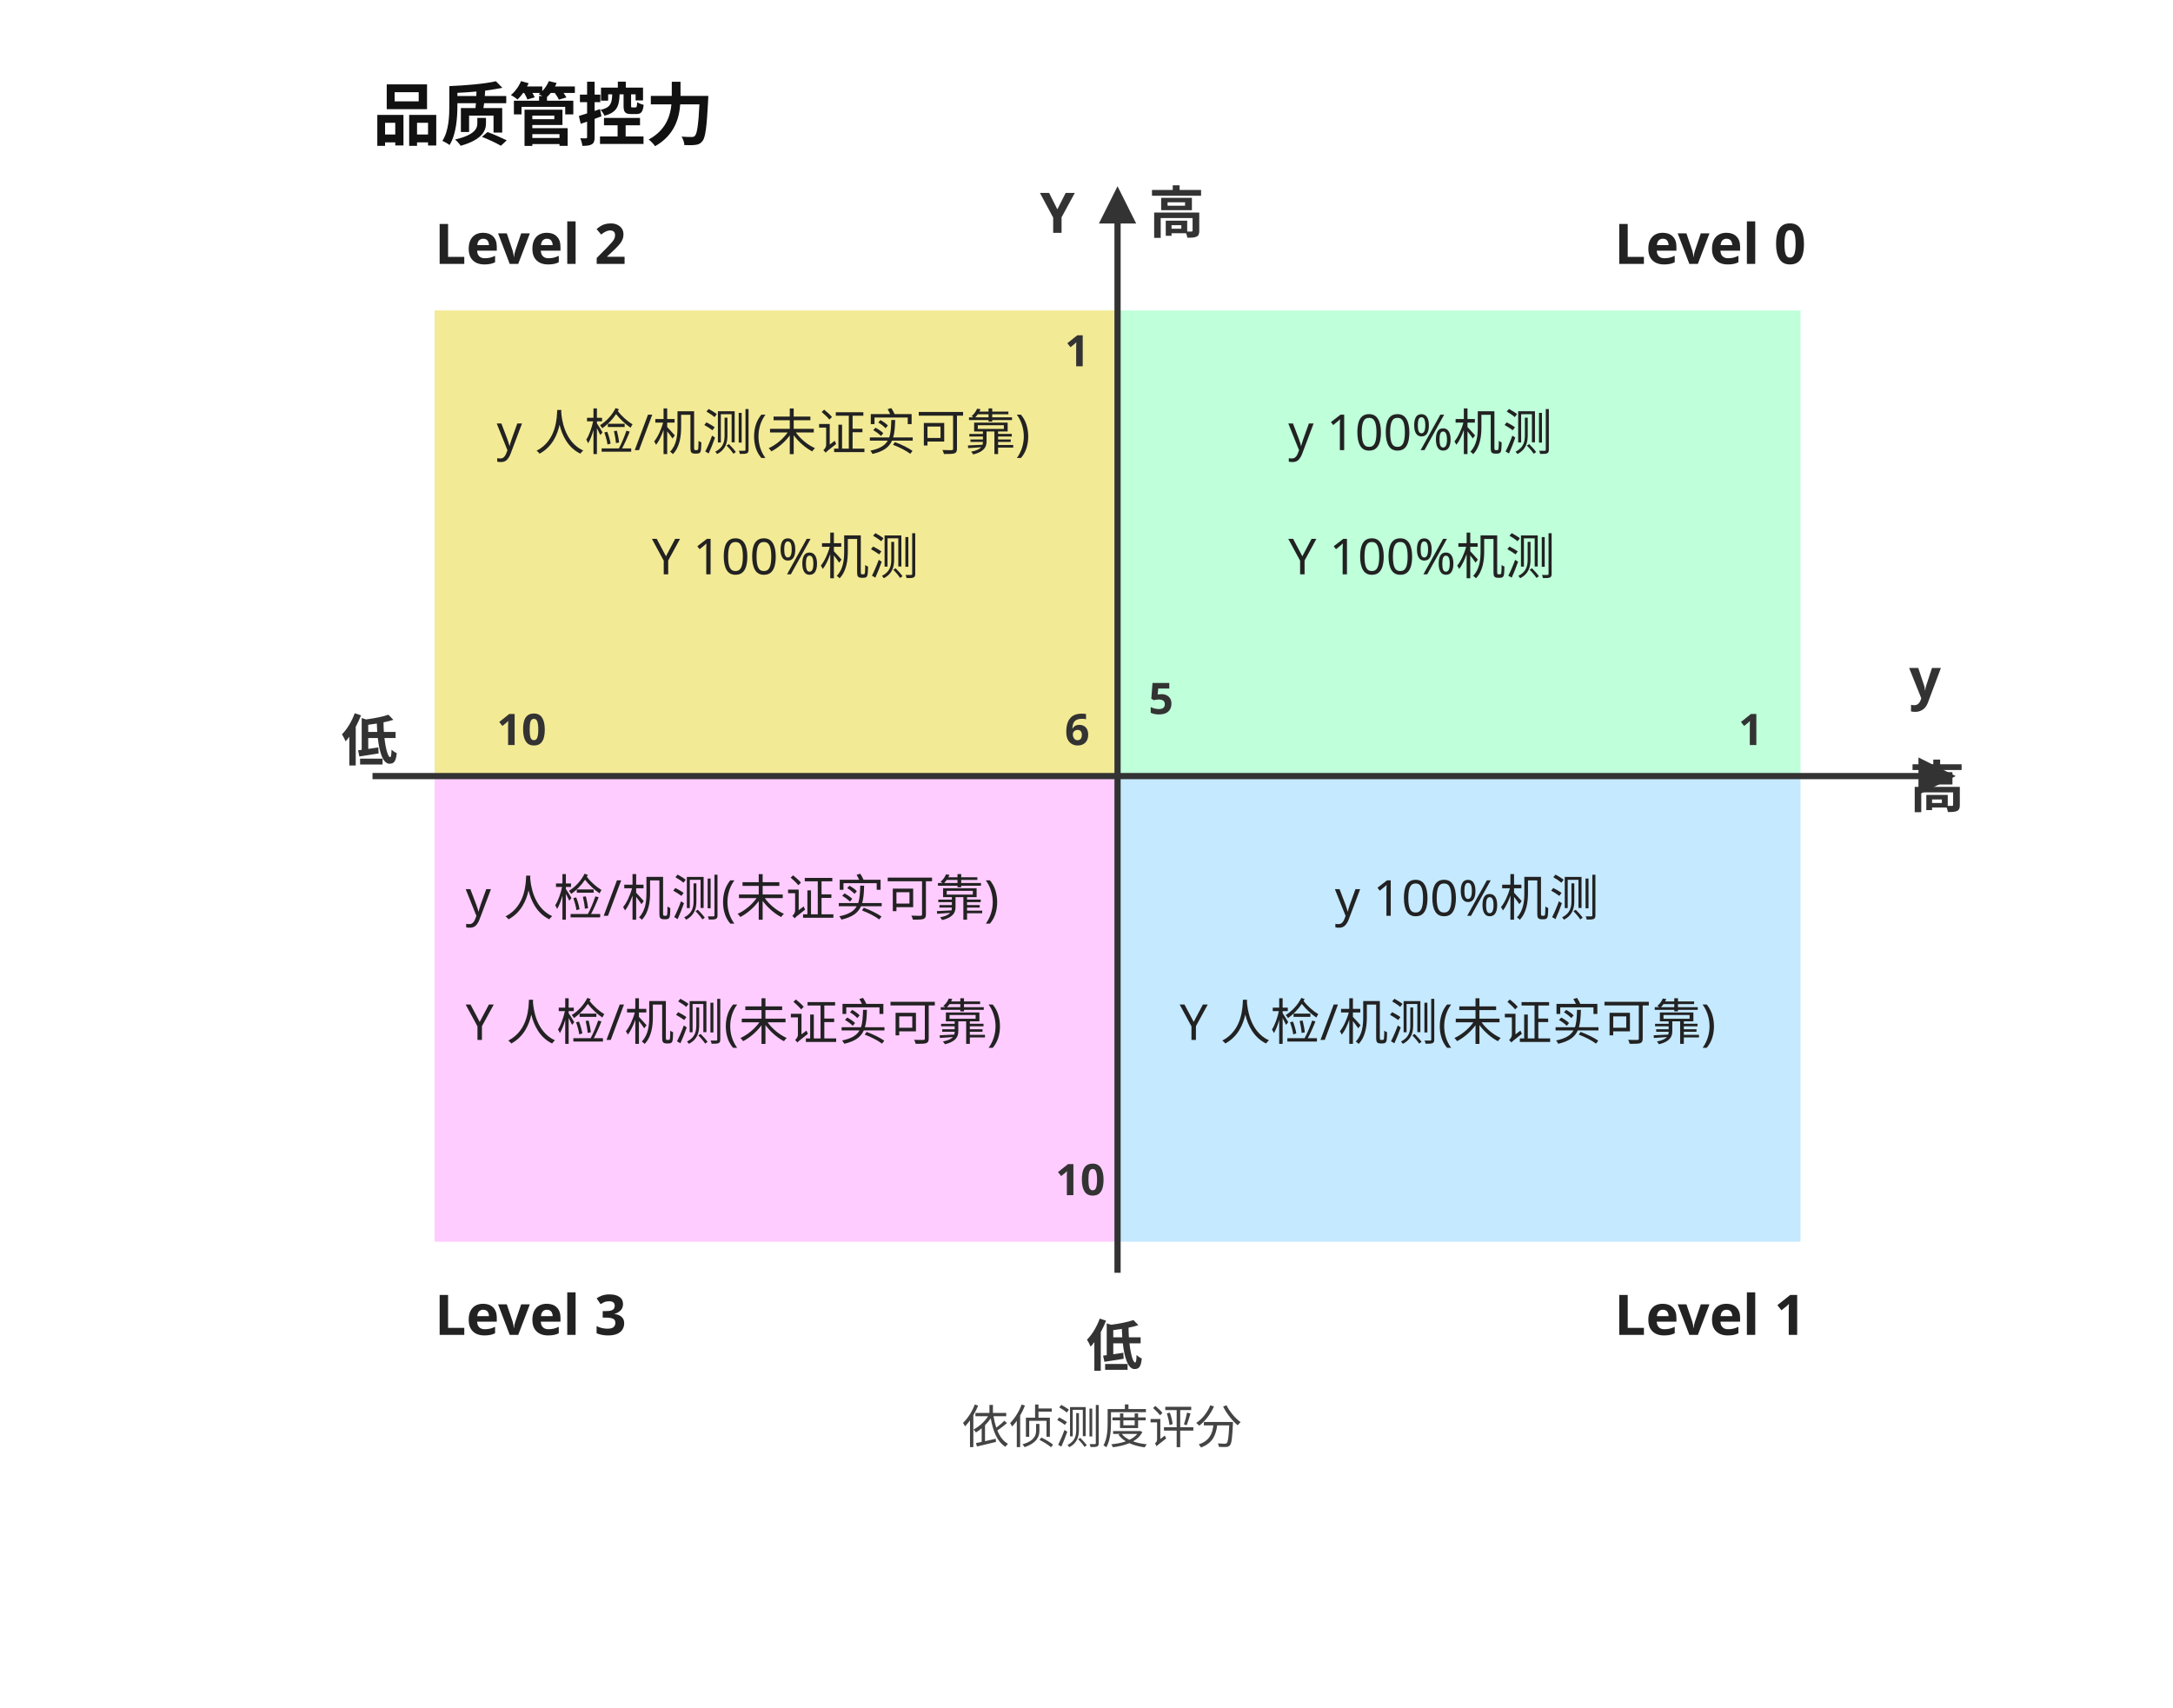
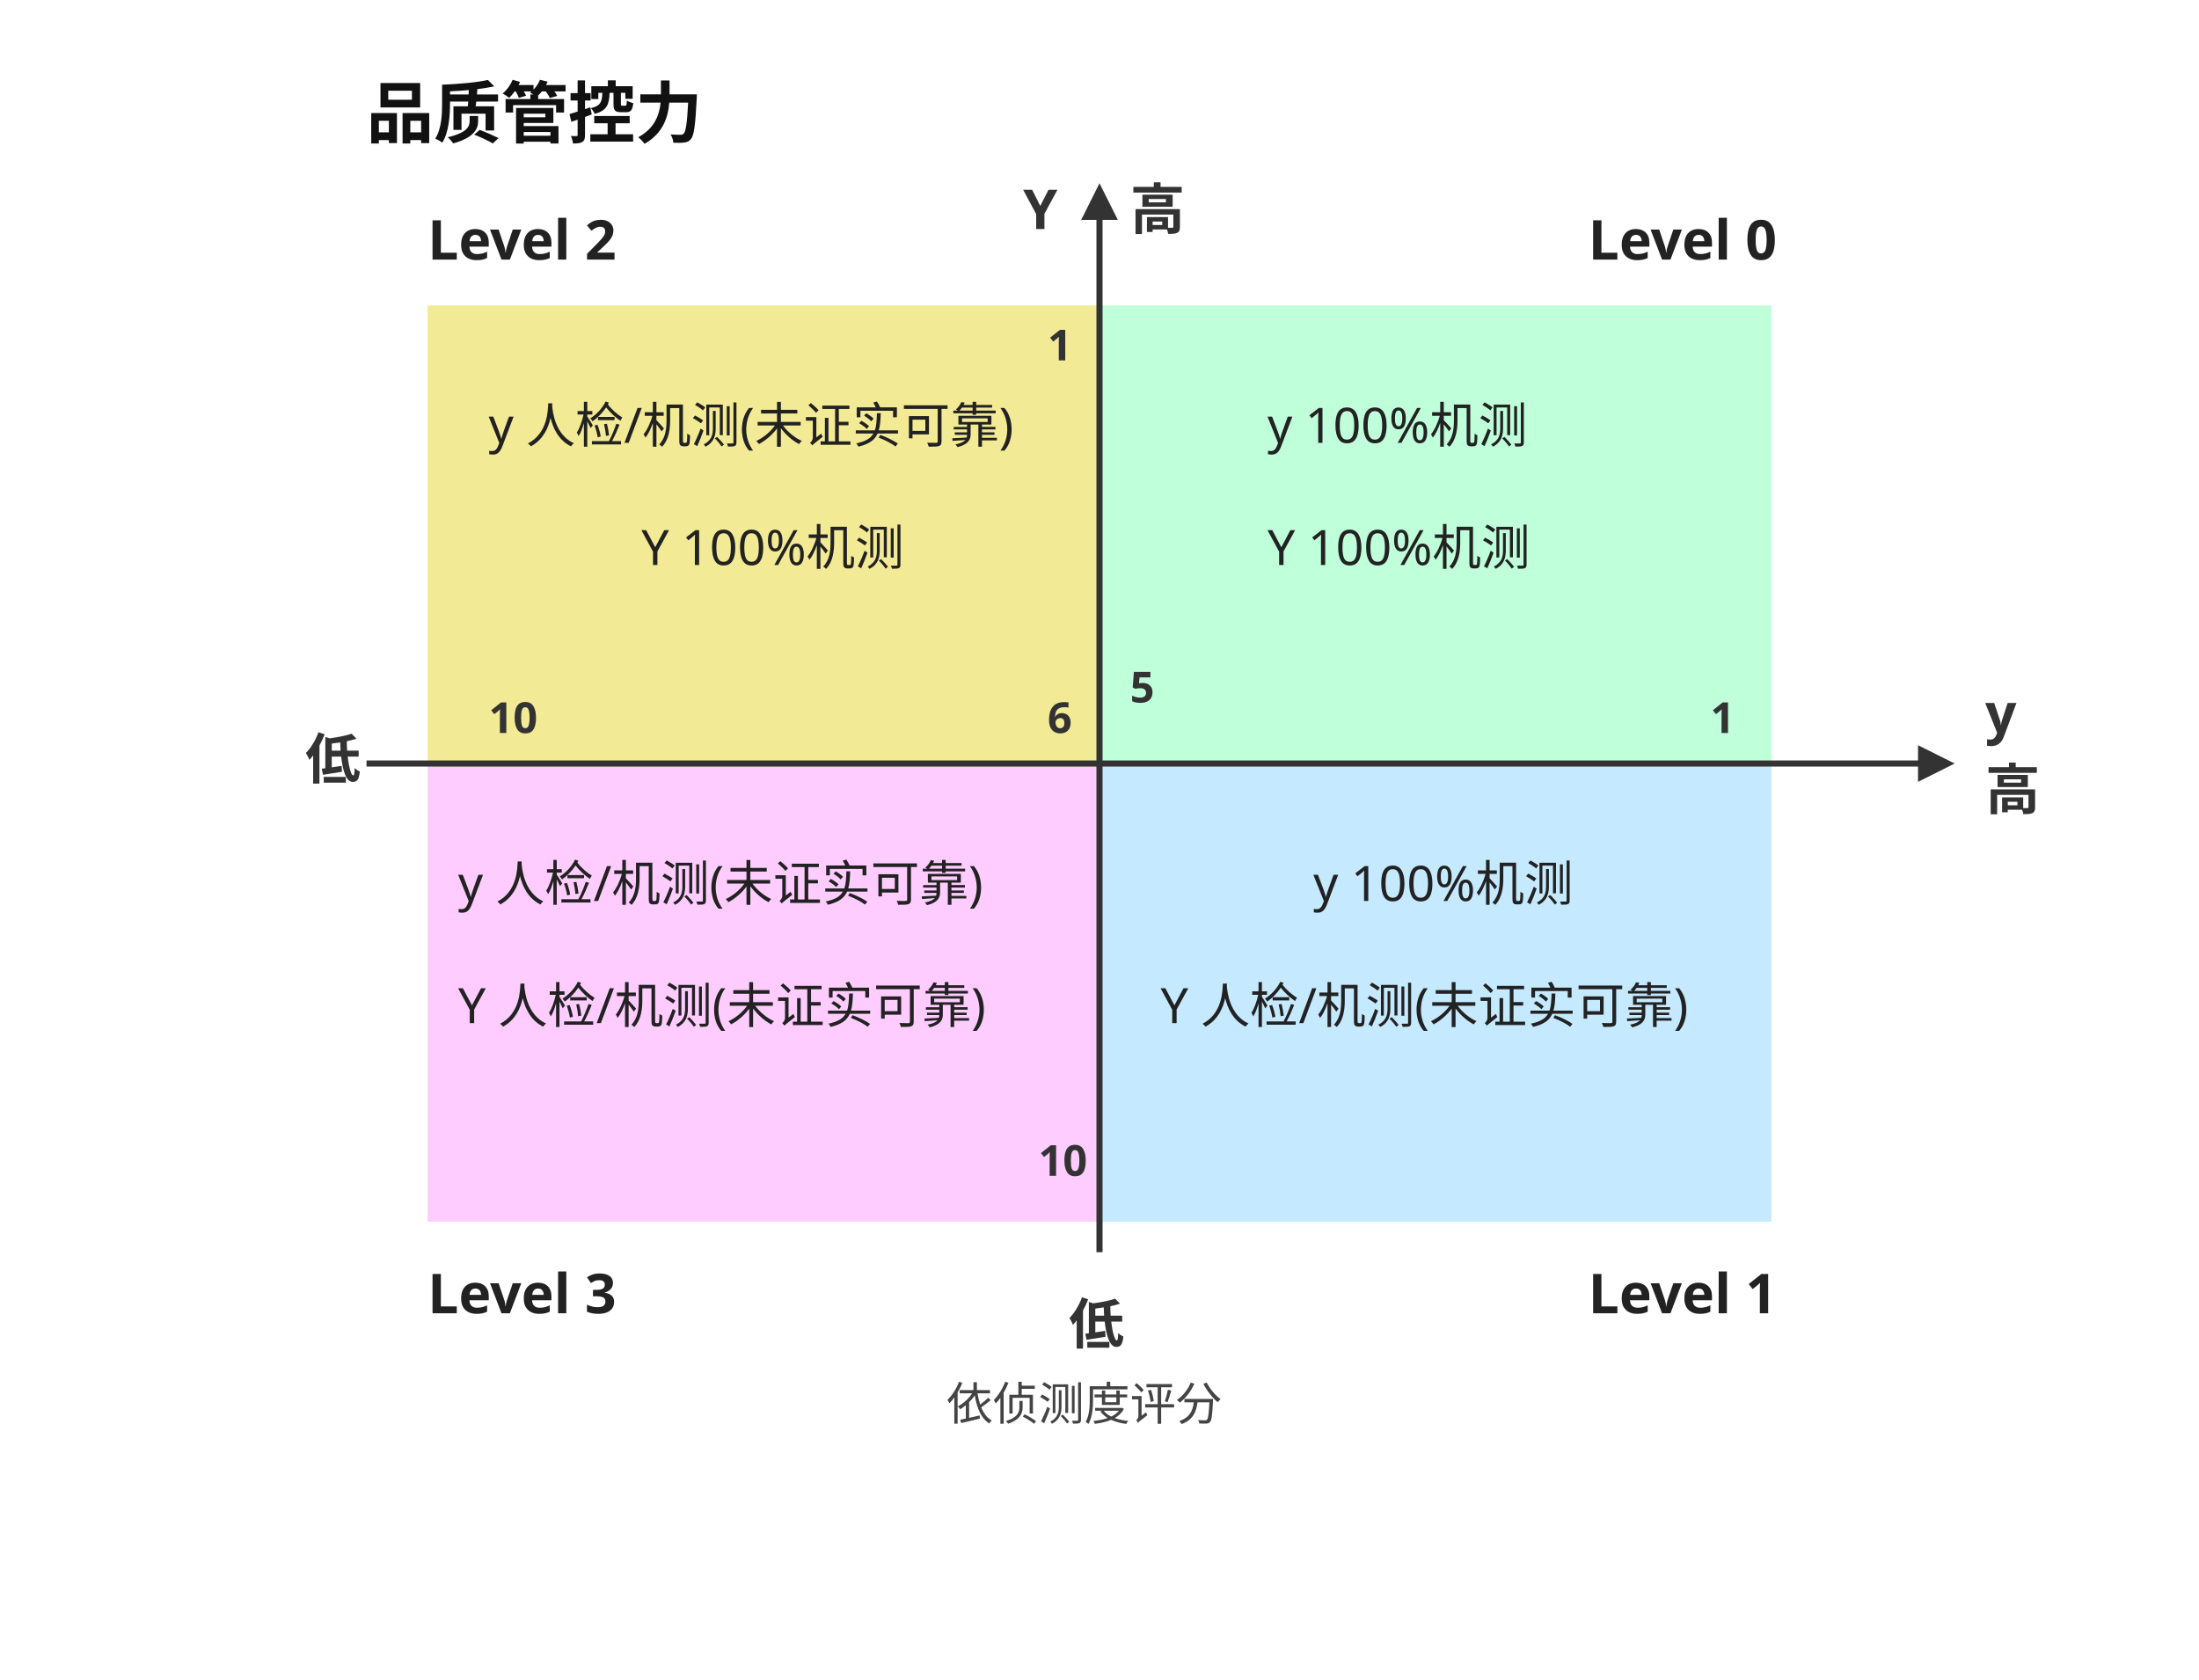
- <svg xmlns="http://www.w3.org/2000/svg" viewBox="0 0 700 550" width="100%" height="100%" style="background-color: #ffffff; font-family: 'PingFang SC', 'Microsoft YaHei', sans-serif;">
+ <svg xmlns="http://www.w3.org/2000/svg" viewBox="0 0 720 550" width="100%" height="100%" style="background-color: #ffffff; font-family: 'PingFang SC', 'Microsoft YaHei', sans-serif;">
  <style>
    .axis-line { stroke: #333333; stroke-width: 2; }
    .axis-arrow { fill: #333333; }
    .title-text { font-size: 22px; font-weight: bold; fill: #111111; }
    .level-title { font-size: 18px; font-weight: bold; fill: #222222; }
    .axis-label { font-size: 18px; font-weight: bold; fill: #333333; }
    .content-text { font-size: 16px; fill: #222222; font-weight: 500; }
    .sub-label { font-size: 15px; fill: #444444; }
    .corner-num { font-size: 14px; fill: #333333; font-weight: bold; }
  </style>
  <text x="120" y="45" class="title-text">品质管控力</text>
  <rect x="360" y="100" width="220" height="150" fill="#BFFFDA" />
  <rect x="360" y="250" width="220" height="150" fill="#C5E9FF" />
  <rect x="140" y="100" width="220" height="150" fill="#F3EA95" />
  <rect x="140" y="250" width="220" height="150" fill="#FFCCFF" />
  <text x="140" y="85" class="level-title">Level 2</text>
  <text x="520" y="85" class="level-title">Level 0</text>
  <text x="140" y="430" class="level-title">Level 3</text>
  <text x="520" y="430" class="level-title">Level 1</text>
  <text x="160" y="145" class="content-text">y 人检/机测(未证实可靠)</text>
  <text x="210" y="185" class="content-text">Y 100%机测</text>
  <text x="415" y="145" class="content-text">y 100%机测</text>
  <text x="415" y="185" class="content-text">Y 100%机测</text>
  <text x="150" y="295" class="content-text">y 人检/机测(未证实可靠)</text>
  <text x="150" y="335" class="content-text">Y 人检/机测(未证实可靠)</text>
  <text x="430" y="295" class="content-text">y 100%机测</text>
  <text x="380" y="335" class="content-text">Y 人检/机测(未证实可靠)</text>
  <text x="343" y="118" class="corner-num">1</text>
  <text x="160" y="240" class="corner-num">10</text>
  <text x="343" y="240" class="corner-num">6</text>
  <text x="370" y="230" class="corner-num">5</text>
  <text x="560" y="240" class="corner-num">1</text>
  <text x="340" y="385" class="corner-num">10</text>
  <line x1="360" y1="410" x2="360" y2="70" class="axis-line" />
  <polygon points="360,60 354,72 366,72" class="axis-arrow" />
  <text x="335" y="75" class="axis-label">Y</text>
  <text x="370" y="75" class="axis-label">高</text>
  <text x="350" y="440" class="axis-label">低</text>
  <text x="310" y="465" class="sub-label">依侦测度评分</text>
-   <line x1="120" y1="250" x2="620" y2="250" class="axis-line" />
-   <polygon points="630,250 618,244 618,256" class="axis-arrow" />
-   <text x="110" y="245" class="axis-label">低</text>
-   <text x="615" y="225" class="axis-label">y</text>
-   <text x="615" y="260" class="axis-label">高</text>
+   <line x1="120" y1="250" x2="630" y2="250" class="axis-line" />
+   <polygon points="640,250 628,244 628,256" class="axis-arrow" />
+   <text x="100" y="255" class="axis-label">低</text>
+   <text x="650" y="240" class="axis-label">y</text>
+   <text x="650" y="265" class="axis-label">高</text>
</svg>
